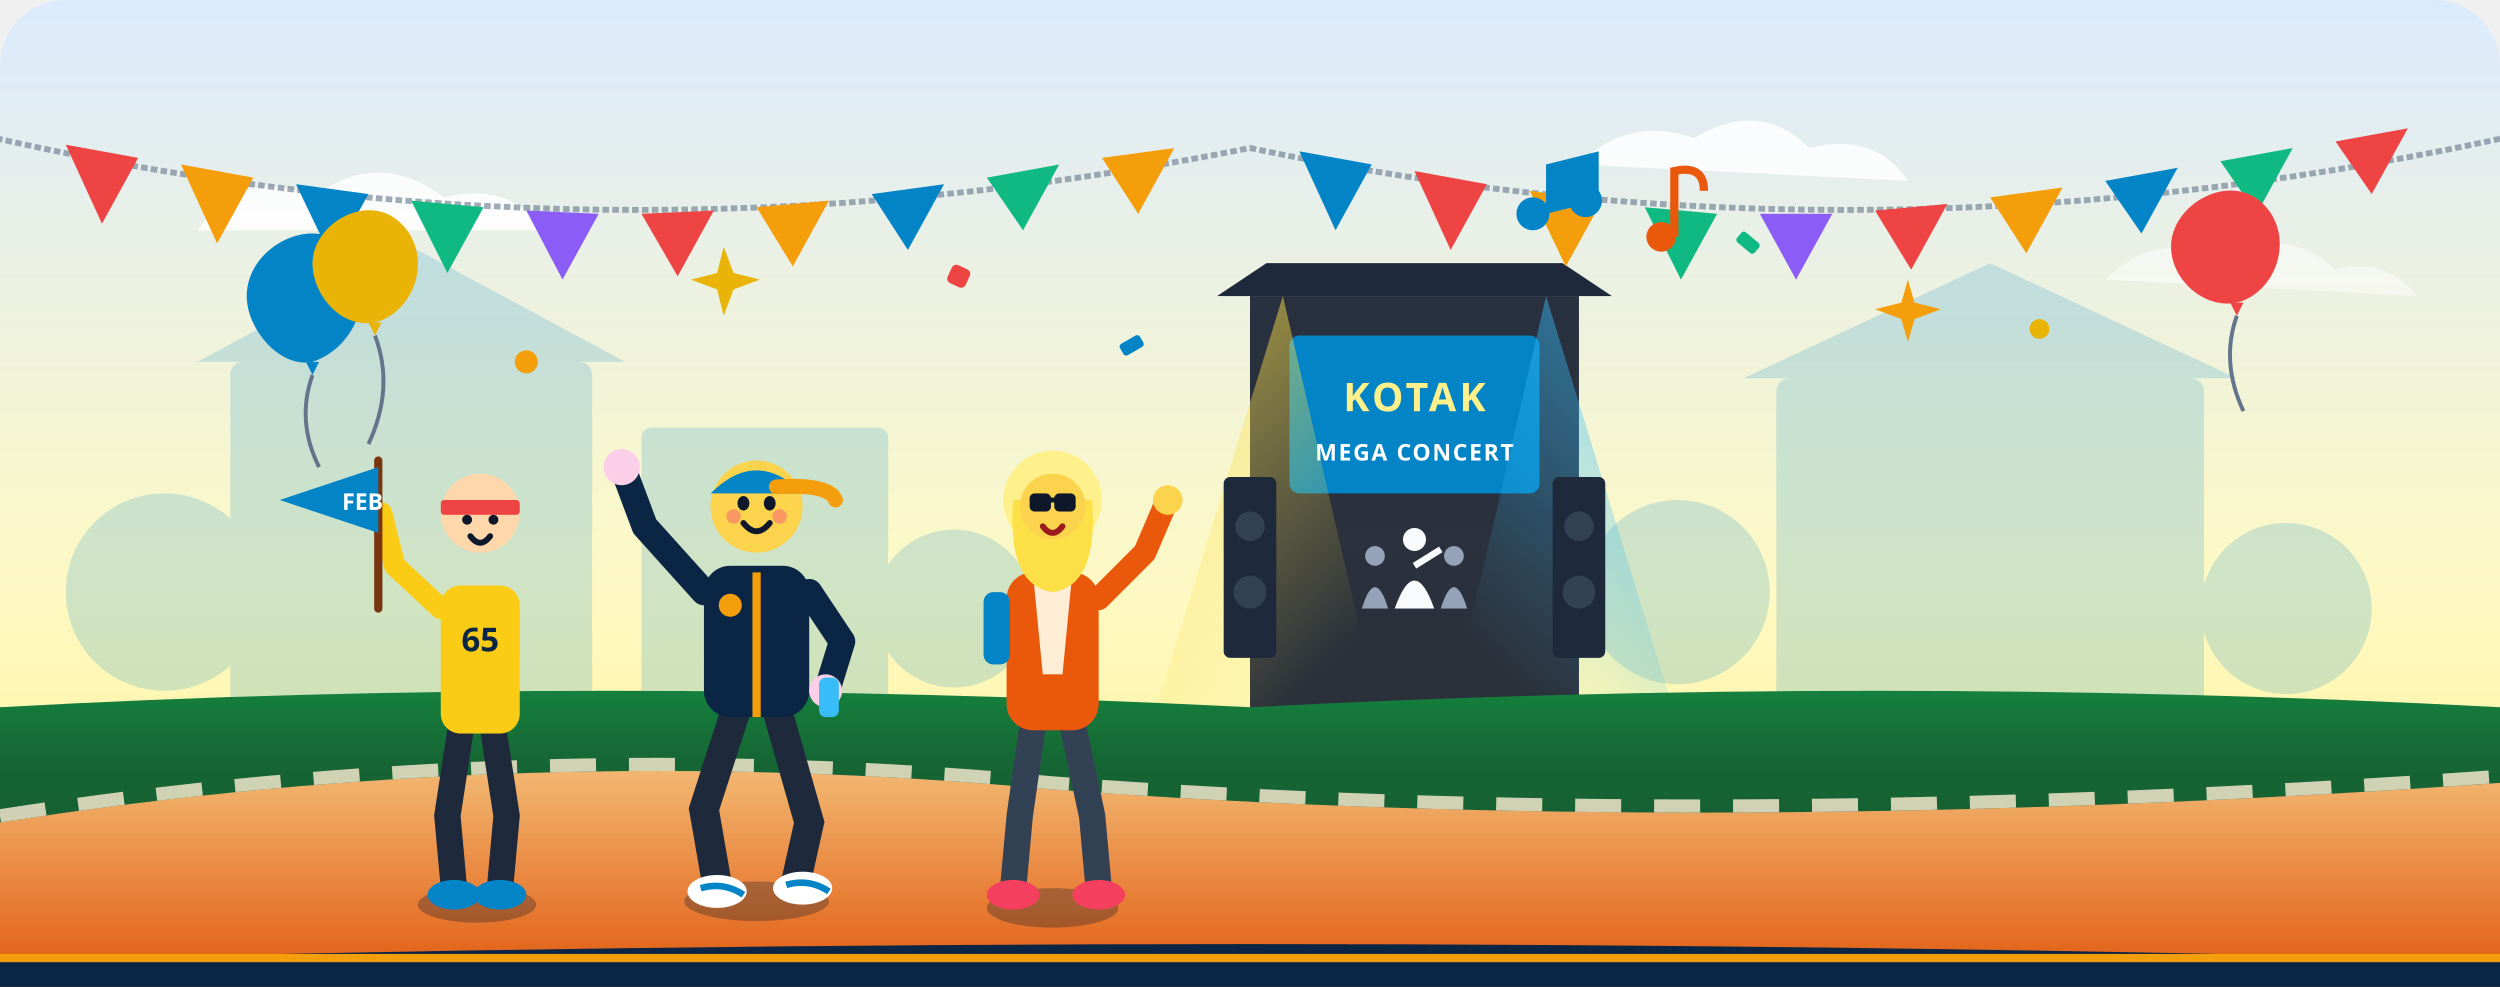
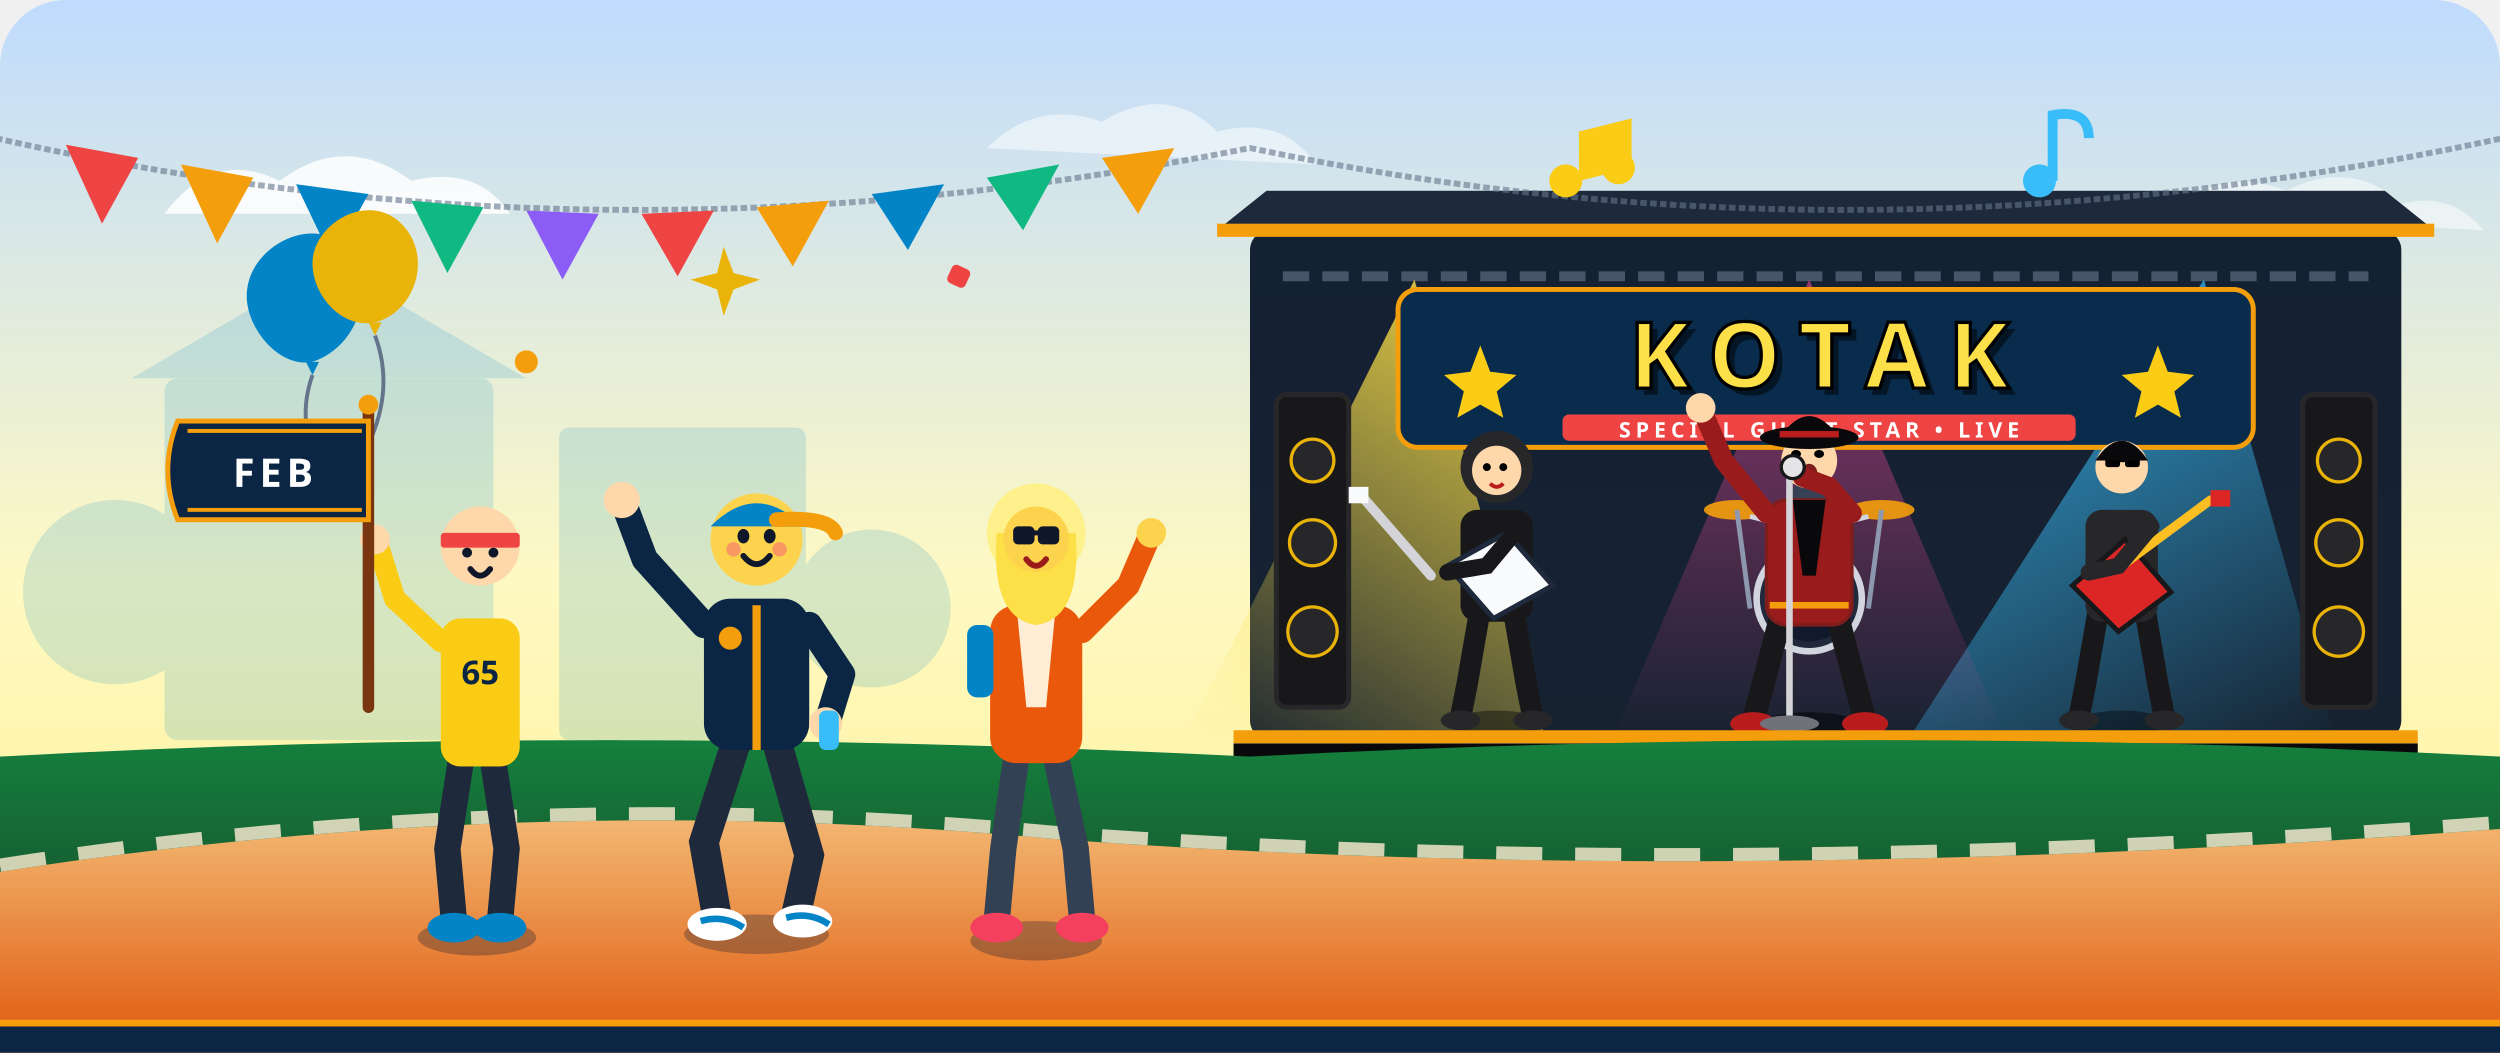
- <svg xmlns="http://www.w3.org/2000/svg" viewBox="0 0 760 300" width="100%" height="auto" role="img" aria-label="Ilustrasi festival kartun FEB UB Grand Fiesta Fun Walk dan Konser Musik">
+ <svg xmlns="http://www.w3.org/2000/svg" viewBox="0 0 760 320" width="100%" height="auto" role="img" aria-label="Ilustrasi festival kartun FEB UB Grand Fiesta dengan Band Kotak dan Fun Walk">
  <defs>
    <linearGradient id="skyGrad" x1="0%" y1="0%" x2="0%" y2="100%">
-       <stop offset="0%" stop-color="#dbeafe" />
-       <stop offset="60%" stop-color="#fef9c3" />
+       <stop offset="0%" stop-color="#bfdbfe" />
+       <stop offset="55%" stop-color="#fef9c3" />
      <stop offset="100%" stop-color="#fef08a" />
    </linearGradient>
-     <linearGradient id="spotLight1" x1="0%" y1="0%" x2="50%" y2="100%">
-       <stop offset="0%" stop-color="#fde047" stop-opacity="0.65" />
+     <linearGradient id="spotLightYellow" x1="50%" y1="0%" x2="0%" y2="100%">
+       <stop offset="0%" stop-color="#fde047" stop-opacity="0.8" />
      <stop offset="100%" stop-color="#fde047" stop-opacity="0" />
    </linearGradient>
-     <linearGradient id="spotLight2" x1="100%" y1="0%" x2="50%" y2="100%">
-       <stop offset="0%" stop-color="#38bdf8" stop-opacity="0.6" />
+     <linearGradient id="spotLightCyan" x1="50%" y1="0%" x2="100%" y2="100%">
+       <stop offset="0%" stop-color="#38bdf8" stop-opacity="0.75" />
      <stop offset="100%" stop-color="#38bdf8" stop-opacity="0" />
+     </linearGradient>
+     <linearGradient id="spotLightMagenta" x1="50%" y1="0%" x2="50%" y2="100%">
+       <stop offset="0%" stop-color="#ec4899" stop-opacity="0.6" />
+       <stop offset="100%" stop-color="#ec4899" stop-opacity="0" />
    </linearGradient>
    <linearGradient id="groundGrad" x1="0%" y1="0%" x2="0%" y2="100%">
      <stop offset="0%" stop-color="#15803d" />
-       <stop offset="25%" stop-color="#166534" />
+       <stop offset="35%" stop-color="#166534" />
      <stop offset="100%" stop-color="#14532d" />
    </linearGradient>
    <linearGradient id="pathGrad" x1="0%" y1="0%" x2="0%" y2="100%">
      <stop offset="0%" stop-color="#fdba74" />
      <stop offset="100%" stop-color="#ea580c" />
    </linearGradient>
    <style>
      .anim-float { animation: floatSlow 3.5s ease-in-out infinite; }
      .anim-float-lag { animation: floatSlow 4s ease-in-out infinite 0.8s; }
      .anim-sway { animation: sway 3s ease-in-out infinite alternate; transform-origin: center bottom; }
      .anim-sparkle { animation: sparkle 2.2s ease-in-out infinite; }
      .anim-sparkle-lag { animation: sparkle 2.6s ease-in-out infinite 1.1s; }
      .anim-note { animation: floatNote 3s ease-in-out infinite; }
      .anim-note-lag { animation: floatNote 3.4s ease-in-out infinite 1.2s; }
+       .anim-beam-1 { animation: swingBeam1 4s ease-in-out infinite alternate; transform-origin: 430px 85px; }
+       .anim-beam-2 { animation: swingBeam2 4.5s ease-in-out infinite alternate; transform-origin: 550px 85px; }
+       .anim-tantri { animation: rockVocal 1.8s ease-in-out infinite alternate; transform-origin: 490px 220px; }

      @keyframes floatSlow {
        0%, 100% { transform: translateY(0px); }
        50% { transform: translateY(-7px); }
      }
      @keyframes sway {
        0% { transform: rotate(-3deg); }
        100% { transform: rotate(3deg); }
      }
      @keyframes sparkle {
        0%, 100% { transform: scale(0.9); opacity: 0.75; }
        50% { transform: scale(1.25); opacity: 1; }
      }
      @keyframes floatNote {
        0% { transform: translateY(0px) rotate(0deg); opacity: 0.8; }
        50% { transform: translateY(-9px) rotate(8deg); opacity: 1; }
        100% { transform: translateY(0px) rotate(0deg); opacity: 0.8; }
      }
+       @keyframes swingBeam1 {
+         0% { transform: rotate(-10deg); }
+         100% { transform: rotate(15deg); }
+       }
+       @keyframes swingBeam2 {
+         0% { transform: rotate(12deg); }
+         100% { transform: rotate(-12deg); }
+       }
+       @keyframes rockVocal {
+         0% { transform: translateY(0px) rotate(-1deg); }
+         100% { transform: translateY(-3px) rotate(2deg); }
+       }
      @media (prefers-reduced-motion: reduce) {
-         .anim-float, .anim-float-lag, .anim-sway, .anim-sparkle, .anim-sparkle-lag, .anim-note, .anim-note-lag {
+         .anim-float, .anim-float-lag, .anim-sway, .anim-sparkle, .anim-sparkle-lag, .anim-note, .anim-note-lag, .anim-beam-1, .anim-beam-2, .anim-tantri {
          animation: none !important;
        }
      }
    </style>
  </defs>
-   <rect width="760" height="300" rx="20" fill="url(#skyGrad)" />
+   <rect width="760" height="320" rx="20" fill="url(#skyGrad)" />
  <g fill="#ffffff" opacity="0.85">
-     <path d="M60 70 Q75 50 95 60 Q115 45 135 60 Q155 55 165 70 Z" />
-     <path d="M480 50 Q495 35 515 42 Q535 30 550 45 Q570 40 580 55 Z" />
-     <path d="M640 85 Q655 70 675 78 Q695 68 710 82 Q725 78 735 90 Z" opacity="0.6" />
-   </g>
-   <g fill="#0284c7" opacity="0.18">
-     <rect x="70" y="110" width="110" height="110" rx="4" />
-     <polygon points="125,75 60,110 190,110" />
-     <rect x="195" y="130" width="75" height="90" rx="3" />
-     <rect x="540" y="115" width="130" height="105" rx="4" />
-     <polygon points="605,80 530,115 680,115" />
-     <circle cx="50" cy="180" r="30" />
-     <circle cx="290" cy="185" r="24" />
-     <circle cx="510" cy="180" r="28" />
-     <circle cx="695" cy="185" r="26" />
-   </g>
-   <g id="concert-stage">
-     <path d="M380 90 L480 90 L480 220 L380 220 Z" fill="#0f172a" opacity="0.88" />
-     <polygon points="370,90 490,90 475,80 385,80" fill="#1e293b" />
-     <rect x="392" y="102" width="76" height="48" rx="3" fill="#0284c7" />
-     <text x="430" y="125" fill="#fef08a" font-family="'Impact', 'Arial Black', sans-serif" font-size="12" font-weight="bold" text-anchor="middle" letter-spacing="1">KOTAK</text>
-     <text x="430" y="140" fill="#ffffff" font-family="sans-serif" font-size="7" font-weight="bold" text-anchor="middle" letter-spacing="0.5">MEGA CONCERT</text>
-     <polygon points="390,90 350,220 420,220" fill="url(#spotLight1)" />
-     <polygon points="470,90 440,220 510,220" fill="url(#spotLight2)" />
-     <rect x="372" y="145" width="16" height="55" rx="2" fill="#1e293b" />
-     <circle cx="380" cy="160" r="4.5" fill="#334155" />
-     <circle cx="380" cy="180" r="5" fill="#334155" />
-     <rect x="472" y="145" width="16" height="55" rx="2" fill="#1e293b" />
-     <circle cx="480" cy="160" r="4.5" fill="#334155" />
-     <circle cx="480" cy="180" r="5" fill="#334155" />
-     <path d="M424 185 Q430 168 436 185 Z" fill="#f8fafc" />
-     <circle cx="430" cy="164" r="3.5" fill="#f8fafc" />
-     <line x1="430" y1="172" x2="438" y2="167" stroke="#f8fafc" stroke-width="2" />
-     <path d="M414 185 Q418 172 422 185 Z" fill="#94a3b8" />
-     <circle cx="418" cy="169" r="3" fill="#94a3b8" />
-     <path d="M438 185 Q442 172 446 185 Z" fill="#94a3b8" />
-     <circle cx="442" cy="169" r="3" fill="#94a3b8" />
+     <path d="M50 65 Q65 45 85 55 Q105 40 125 55 Q145 50 155 65 Z" />
+     <path d="M300 45 Q315 30 335 37 Q355 25 370 40 Q390 35 400 50 Z" opacity="0.6" />
+     <path d="M660 65 Q675 50 695 58 Q715 48 730 62 Q745 58 755 70 Z" opacity="0.6" />
+   </g>
+   <g fill="#0284c7" opacity="0.16">
+     <rect x="50" y="115" width="100" height="110" rx="4" />
+     <polygon points="100,80 40,115 160,115" />
+     <rect x="170" y="130" width="75" height="95" rx="3" />
+     <circle cx="35" cy="180" r="28" />
+     <circle cx="265" cy="185" r="24" />
+   </g>
+   <g id="mega-concert-stage">
+     <rect x="380" y="70" width="350" height="155" rx="6" fill="#0b172a" opacity="0.95" />
+     <polygon points="370,70 740,70 725,58 385,58" fill="#1e293b" />
+     <rect x="370" y="68" width="370" height="4" fill="#f59e0b" />
+     <line x1="390" y1="84" x2="720" y2="84" stroke="#475569" stroke-width="3" stroke-dasharray="8 4" />
+     <g class="anim-beam-1">
+       <polygon points="430,85 360,225 470,225" fill="url(#spotLightYellow)" />
+     </g>
+     <g class="anim-beam-2">
+       <polygon points="670,85 580,225 710,225" fill="url(#spotLightCyan)" />
+     </g>
+     <polygon points="550,85 490,225 610,225" fill="url(#spotLightMagenta)" />
+     <rect x="388" y="120" width="22" height="95" rx="3" fill="#18181b" stroke="#27272a" stroke-width="1.5" />
+     <circle cx="399" cy="140" r="6.5" fill="#27272a" stroke="#eab308" stroke-width="1" />
+     <circle cx="399" cy="165" r="7" fill="#27272a" stroke="#eab308" stroke-width="1" />
+     <circle cx="399" cy="192" r="7.5" fill="#27272a" stroke="#eab308" stroke-width="1" />
+     <rect x="700" y="120" width="22" height="95" rx="3" fill="#18181b" stroke="#27272a" stroke-width="1.5" />
+     <circle cx="711" cy="140" r="6.5" fill="#27272a" stroke="#eab308" stroke-width="1" />
+     <circle cx="711" cy="165" r="7" fill="#27272a" stroke="#eab308" stroke-width="1" />
+     <circle cx="711" cy="192" r="7.5" fill="#27272a" stroke="#eab308" stroke-width="1" />
+     <g id="kotak-backdrop-banner">
+       <rect x="425" y="88" width="260" height="48" rx="6" fill="#092b4c" stroke="#f59e0b" stroke-width="1.5" />
+       <polygon points="450,105 453,113 461,114 455,119 457,127 450,123 443,127 445,119 439,114 447,113" fill="#facc15" />
+       <text x="555" y="120" fill="#000000" font-family="'Impact', 'Arial Black', sans-serif" font-size="28" font-weight="900" text-anchor="middle" letter-spacing="6" opacity="0.5">KOTAK</text>
+       <text x="553" y="118" fill="#fde047" font-family="'Impact', 'Arial Black', sans-serif" font-size="28" font-weight="900" text-anchor="middle" letter-spacing="6" stroke="#000000" stroke-width="1">KOTAK</text>
+       <polygon points="656,105 659,113 667,114 661,119 663,127 656,123 649,127 651,119 645,114 653,113" fill="#facc15" />
+       <rect x="475" y="126" width="156" height="8" rx="2" fill="#ef4444" />
+       <text x="553" y="133" fill="#ffffff" font-family="sans-serif" font-size="6.5" font-weight="900" text-anchor="middle" letter-spacing="1.5">SPECIAL GUEST STAR • LIVE</text>
+     </g>
+     <g id="drum-kit" opacity="0.9">
+       <circle cx="550" cy="182" r="16" fill="#1e293b" stroke="#e2e8f0" stroke-width="2" />
+       <circle cx="550" cy="182" r="13" fill="#0f172a" />
+       <text x="550" y="185" fill="#facc15" font-family="sans-serif" font-size="7" font-weight="bold" text-anchor="middle">K</text>
+       <ellipse cx="528" cy="155" rx="10" ry="3" fill="#f59e0b" />
+       <line x1="528" y1="155" x2="532" y2="185" stroke="#94a3b8" stroke-width="1.5" />
+       <ellipse cx="572" cy="155" rx="10" ry="3" fill="#f59e0b" />
+       <line x1="572" y1="155" x2="568" y2="185" stroke="#94a3b8" stroke-width="1.5" />
+       <circle cx="550" cy="152" r="6" fill="#334155" />
+       <path d="M542 165 L558 165 L554 175 L546 175 Z" fill="#334155" />
+       <line x1="544" y1="160" x2="532" y2="157" stroke="#e2e8f0" stroke-width="1.5" />
+       <line x1="556" y1="160" x2="568" y2="157" stroke="#e2e8f0" stroke-width="1.5" />
+     </g>
+     <g id="member-chua" class="anim-sway">
+       <ellipse cx="455" cy="220" rx="14" ry="4" fill="#000000" opacity="0.4" />
+       <path d="M450 185 L446 208 L444 218" stroke="#18181b" stroke-width="6.5" stroke-linecap="round" fill="none" />
+       <ellipse cx="444" cy="219" rx="6" ry="3" fill="#27272a" />
+       <path d="M460 185 L464 208 L466 218" stroke="#18181b" stroke-width="6.5" stroke-linecap="round" fill="none" />
+       <ellipse cx="466" cy="219" rx="6" ry="3" fill="#27272a" />
+       <rect x="444" y="155" width="22" height="34" rx="5" fill="#18181b" />
+       <circle cx="455" cy="142" r="11" fill="#27272a" />
+       <circle cx="455" cy="143" r="7.5" fill="#fed7aa" />
+       <circle cx="452" cy="142" r="1.2" fill="#000" />
+       <circle cx="457" cy="142" r="1.2" fill="#000" />
+       <path d="M453 147 Q455 149 457 147" stroke="#b91c1c" stroke-width="1.2" fill="none" />
+       <polygon points="440,172 458,162 472,178 454,188" fill="#f8fafc" stroke="#1e293b" stroke-width="1.5" />
+       <line x1="435" y1="175" x2="415" y2="152" stroke="#d4d4d8" stroke-width="3" stroke-linecap="round" />
+       <rect x="410" y="148" width="6" height="5" fill="#f8fafc" />
+       <path d="M462 160 L452 172 L440 174" stroke="#18181b" stroke-width="5" stroke-linecap="round" fill="none" />
+       <text x="455" y="228" fill="#e2e8f0" font-family="sans-serif" font-size="6.5" font-weight="bold" text-anchor="middle">CHUA</text>
+     </g>
+     <g id="member-tantri" class="anim-tantri">
+       <ellipse cx="550" cy="221" rx="16" ry="4.5" fill="#000000" opacity="0.5" />
+       <path d="M542 185 L536 208 L533 219" stroke="#18181b" stroke-width="7" stroke-linecap="round" fill="none" />
+       <ellipse cx="533" cy="220" rx="7" ry="3.5" fill="#b91c1c" />
+       <path d="M558 185 L564 208 L567 219" stroke="#18181b" stroke-width="7" stroke-linecap="round" fill="none" />
+       <ellipse cx="567" cy="220" rx="7" ry="3.5" fill="#b91c1c" />
+       <rect x="537" y="152" width="26" height="38" rx="6" fill="#991b1b" stroke="#7f1d1d" stroke-width="1" />
+       <polygon points="545,152 555,152 552,175 548,175" fill="#09090b" />
+       <line x1="538" y1="184" x2="562" y2="184" stroke="#f59e0b" stroke-width="2" />
+       <circle cx="550" cy="140" r="8.5" fill="#fed7aa" />
+       <ellipse cx="546" cy="138" rx="1.5" ry="1.2" fill="#000" />
+       <ellipse cx="553" cy="138" rx="1.5" ry="1.2" fill="#000" />
+       <ellipse cx="550" cy="144" rx="2.5" ry="3" fill="#7f1d1d" />
+       <ellipse cx="550" cy="133" rx="15" ry="3.5" fill="#09090b" />
+       <path d="M541 133 Q550 120 559 133 Z" fill="#09090b" />
+       <rect x="541" y="131" width="18" height="2" fill="#b91c1c" />
+       <path d="M537 156 L524 140 L518 126" stroke="#991b1b" stroke-width="6" stroke-linecap="round" stroke-linejoin="round" fill="none" />
+       <circle cx="517" cy="124" r="4.5" fill="#fed7aa" />
+       <path d="M563 156 L556 148 L548 145" stroke="#991b1b" stroke-width="6" stroke-linecap="round" fill="none" />
+       <line x1="544" y1="140" x2="544" y2="220" stroke="#d4d4d8" stroke-width="2" />
+       <ellipse cx="544" cy="220" rx="9" ry="2.5" fill="#71717a" />
+       <circle cx="545" cy="142" r="3.5" fill="#e4e4e7" stroke="#18181b" stroke-width="1" />
+       <text x="550" y="229" fill="#fde047" font-family="'Arial Black', sans-serif" font-size="7.5" font-weight="900" text-anchor="middle">TANTRI</text>
+     </g>
+     <g id="member-cella" class="anim-sway" style="animation-delay: 0.7s;">
+       <ellipse cx="645" cy="220" rx="14" ry="4" fill="#000000" opacity="0.4" />
+       <path d="M638 185 L634 208 L632 218" stroke="#18181b" stroke-width="6.5" stroke-linecap="round" fill="none" />
+       <ellipse cx="632" cy="219" rx="6" ry="3" fill="#27272a" />
+       <path d="M652 185 L656 208 L658 218" stroke="#18181b" stroke-width="6.5" stroke-linecap="round" fill="none" />
+       <ellipse cx="658" cy="219" rx="6" ry="3" fill="#27272a" />
+       <rect x="634" y="155" width="22" height="34" rx="5" fill="#27272a" />
+       <circle cx="645" cy="142" r="8" fill="#fed7aa" />
+       <rect x="640" y="139" width="4.5" height="3" rx="0.8" fill="#000" />
+       <rect x="646" y="139" width="4.5" height="3" rx="0.8" fill="#000" />
+       <line x1="644" y1="140" x2="646" y2="140" stroke="#000" stroke-width="1" />
+       <path d="M637 140 Q645 128 653 140 Z" fill="#09090b" />
+       <polygon points="630,178 646,164 660,180 644,192" fill="#dc2626" stroke="#18181b" stroke-width="1.5" />
+       <line x1="645" y1="172" x2="672" y2="152" stroke="#fbbf24" stroke-width="2.8" stroke-linecap="round" />
+       <rect x="672" y="149" width="6" height="5" fill="#dc2626" />
+       <path d="M654 160 L644 172 L635 174" stroke="#27272a" stroke-width="5" stroke-linecap="round" fill="none" />
+       <text x="645" y="228" fill="#e2e8f0" font-family="sans-serif" font-size="6.5" font-weight="bold" text-anchor="middle">CELLA</text>
+     </g>
+     <rect x="375" y="222" width="360" height="4" fill="#f59e0b" />
+     <rect x="375" y="226" width="360" height="8" fill="#09090b" />
  </g>
  <g id="bunting-flags">
    <path d="M-10 40 Q180 85 380 45 Q570 85 770 40" fill="none" stroke="#64748b" stroke-width="1.8" stroke-dasharray="2 1" opacity="0.6" />
    <polygon points="20,44 42,48 31,68" fill="#ef4444" />
    <polygon points="55,50 77,54 66,74" fill="#f59e0b" />
    <polygon points="90,56 112,59 101,79" fill="#0284c7" />
    <polygon points="125,61 147,63 136,83" fill="#10b981" />
    <polygon points="160,64 182,65 171,85" fill="#8b5cf6" />
    <polygon points="195,65 217,64 206,84" fill="#ef4444" />
    <polygon points="230,63 252,61 241,81" fill="#f59e0b" />
    <polygon points="265,59 287,56 276,76" fill="#0284c7" />
    <polygon points="300,54 322,50 311,70" fill="#10b981" />
    <polygon points="335,48 357,45 346,65" fill="#f59e0b" />
-     <polygon points="395,46 417,50 406,70" fill="#0284c7" />
-     <polygon points="430,52 452,56 441,76" fill="#ef4444" />
-     <polygon points="465,58 487,61 476,81" fill="#f59e0b" />
-     <polygon points="500,63 522,65 511,85" fill="#10b981" />
-     <polygon points="535,65 557,65 546,85" fill="#8b5cf6" />
-     <polygon points="570,64 592,62 581,82" fill="#ef4444" />
-     <polygon points="605,60 627,57 616,77" fill="#f59e0b" />
-     <polygon points="640,55 662,51 651,71" fill="#0284c7" />
-     <polygon points="675,49 697,45 686,65" fill="#10b981" />
-     <polygon points="710,43 732,39 721,59" fill="#ef4444" />
-   </g>
-   <path d="M0 215 Q180 205 380 215 Q570 205 760 215 L760 300 L0 300 Z" fill="url(#groundGrad)" />
-   <path d="M0 250 Q160 225 320 240 Q520 255 760 238 L760 300 L0 300 Z" fill="url(#pathGrad)" opacity="0.95" />
-   <path d="M0 248 Q160 223 320 238 Q520 253 760 236" fill="none" stroke="#ffedd5" stroke-width="4" stroke-dasharray="14 10" opacity="0.8" />
+   </g>
+   <path d="M0 230 Q180 220 380 230 Q570 220 760 230 L760 320 L0 320 Z" fill="url(#groundGrad)" />
+   <path d="M0 265 Q160 240 320 255 Q520 270 760 252 L760 320 L0 320 Z" fill="url(#pathGrad)" opacity="0.95" />
+   <path d="M0 263 Q160 238 320 253 Q520 268 760 250" fill="none" stroke="#ffedd5" stroke-width="4" stroke-dasharray="14 10" opacity="0.8" />
  <g class="anim-float">
    <path d="M75 90 C75 75 95 65 105 75 C115 85 110 105 95 110 C85 112 75 100 75 90 Z" fill="#0284c7" />
    <polygon points="93,110 97,110 95,114" fill="#0284c7" />
    <path d="M95 114 Q90 128 97 142" fill="none" stroke="#64748b" stroke-width="1.2" />
    <path d="M95 80 C95 68 112 58 122 68 C132 78 126 95 114 98 C104 100 95 90 95 80 Z" fill="#eab308" />
    <polygon points="112,98 116,98 114,102" fill="#eab308" />
    <path d="M114 102 Q120 118 112 135" fill="none" stroke="#64748b" stroke-width="1.2" />
  </g>
-   <g class="anim-float-lag">
-     <path d="M660 75 C660 62 678 52 688 62 C698 72 692 89 680 92 C670 94 660 85 660 75 Z" fill="#ef4444" />
-     <polygon points="678,92 682,92 680,96" fill="#ef4444" />
-     <path d="M680 96 Q675 110 682 125" fill="none" stroke="#64748b" stroke-width="1.2" />
-   </g>
-   <g class="anim-note" fill="#0284c7">
-     <path d="M470 65 L470 50 L486 46 L486 61 Z" />
-     <circle cx="466" cy="65" r="5" />
-     <circle cx="482" cy="61" r="5" />
-   </g>
-   <g class="anim-note-lag" fill="#ea580c">
-     <circle cx="505" cy="72" r="4.5" />
-     <path d="M509 72 L509 52 Q518 50 518 58" fill="none" stroke="#ea580c" stroke-width="2.5" />
+   <g class="anim-note" fill="#facc15">
+     <path d="M480 55 L480 40 L496 36 L496 51 Z" />
+     <circle cx="476" cy="55" r="5" />
+     <circle cx="492" cy="51" r="5" />
+   </g>
+   <g class="anim-note-lag" fill="#38bdf8">
+     <circle cx="620" cy="55" r="5" />
+     <path d="M624 55 L624 35 Q635 33 635 42" fill="none" stroke="#38bdf8" stroke-width="3" />
  </g>
  <g class="anim-sparkle" fill="#eab308">
    <path d="M220 75 L223 83 L231 85 L223 88 L220 96 L218 88 L210 85 L218 83 Z" />
    <circle cx="160" cy="110" r="3.5" fill="#f59e0b" />
    <rect x="290" y="80" width="6" height="6" rx="1.5" transform="rotate(25 290 80)" fill="#ef4444" />
-     <rect x="340" y="105" width="7" height="4" rx="1" transform="rotate(-30 340 105)" fill="#0284c7" />
-   </g>
-   <g class="anim-sparkle-lag" fill="#f59e0b">
-     <path d="M580 85 L582 92 L590 94 L582 97 L580 104 L578 97 L570 94 L578 92 Z" />
-     <circle cx="620" cy="100" r="3" fill="#eab308" />
-     <rect x="530" y="70" width="7" height="4" rx="1" transform="rotate(40 530 70)" fill="#10b981" />
  </g>
  <g id="char-boy-cheering" class="anim-sway">
-     <ellipse cx="230" cy="274" rx="22" ry="6" fill="#0f172a" opacity="0.3" />
-     <path d="M236 215 L246 250 L242 268" stroke="#1e293b" stroke-width="9" stroke-linecap="round" fill="none" />
-     <ellipse cx="244" cy="270" rx="9" ry="5" fill="#ffffff" />
-     <path d="M239 269 Q246 267 252 271" stroke="#0284c7" stroke-width="2" fill="none" />
-     <path d="M224 215 L214 246 L218 269" stroke="#1e293b" stroke-width="9" stroke-linecap="round" fill="none" />
-     <ellipse cx="218" cy="271" rx="9" ry="5" fill="#ffffff" />
-     <path d="M213 270 Q220 268 226 272" stroke="#0284c7" stroke-width="2" fill="none" />
-     <rect x="214" y="172" width="32" height="46" rx="8" fill="#0b2545" />
-     <line x1="230" y1="174" x2="230" y2="218" stroke="#f59e0b" stroke-width="2.5" />
-     <circle cx="222" cy="184" r="3.5" fill="#f59e0b" />
-     <path d="M214 180 L196 160 L190 144" stroke="#0b2545" stroke-width="8" stroke-linecap="round" stroke-linejoin="round" fill="none" />
-     <circle cx="189" cy="142" r="5.5" fill="#fbcfe8" />
-     <path d="M246 180 L256 195 L252 208" stroke="#0b2545" stroke-width="8" stroke-linecap="round" stroke-linejoin="round" fill="none" />
-     <circle cx="251" cy="210" r="5" fill="#fbcfe8" />
-     <rect x="249" y="206" width="6" height="12" rx="2" fill="#38bdf8" />
-     <circle cx="230" cy="154" r="14" fill="#fcd34d" />
-     <ellipse cx="226" cy="153" rx="1.8" ry="2.2" fill="#0f172a" />
-     <ellipse cx="234" cy="153" rx="1.8" ry="2.2" fill="#0f172a" />
-     <path d="M226 159 Q230 164 234 159" fill="none" stroke="#0f172a" stroke-width="1.8" stroke-linecap="round" />
-     <circle cx="223" cy="157" r="2.2" fill="#f87171" opacity="0.6" />
-     <circle cx="237" cy="157" r="2.2" fill="#f87171" opacity="0.6" />
-     <path d="M216 150 Q230 136 244 150 Z" fill="#0284c7" />
-     <path d="M236 148 Q252 147 254 152" fill="none" stroke="#f59e0b" stroke-width="4.5" stroke-linecap="round" />
+     <ellipse cx="230" cy="284" rx="22" ry="6" fill="#0f172a" opacity="0.3" />
+     <path d="M236 225 L246 260 L242 278" stroke="#1e293b" stroke-width="9" stroke-linecap="round" fill="none" />
+     <ellipse cx="244" cy="280" rx="9" ry="5" fill="#ffffff" />
+     <path d="M239 279 Q246 277 252 281" stroke="#0284c7" stroke-width="2" fill="none" />
+     <path d="M224 225 L214 256 L218 279" stroke="#1e293b" stroke-width="9" stroke-linecap="round" fill="none" />
+     <ellipse cx="218" cy="281" rx="9" ry="5" fill="#ffffff" />
+     <path d="M213 280 Q220 278 226 282" stroke="#0284c7" stroke-width="2" fill="none" />
+     <rect x="214" y="182" width="32" height="46" rx="8" fill="#0b2545" />
+     <line x1="230" y1="184" x2="230" y2="228" stroke="#f59e0b" stroke-width="2.5" />
+     <circle cx="222" cy="194" r="3.5" fill="#f59e0b" />
+     <path d="M214 190 L196 170 L190 154" stroke="#0b2545" stroke-width="8" stroke-linecap="round" stroke-linejoin="round" fill="none" />
+     <circle cx="189" cy="152" r="5.5" fill="#fed7aa" />
+     <path d="M246 190 L256 205 L252 218" stroke="#0b2545" stroke-width="8" stroke-linecap="round" stroke-linejoin="round" fill="none" />
+     <circle cx="251" cy="220" r="5" fill="#fed7aa" />
+     <rect x="249" y="216" width="6" height="12" rx="2" fill="#38bdf8" />
+     <circle cx="230" cy="164" r="14" fill="#fcd34d" />
+     <ellipse cx="226" cy="163" rx="1.8" ry="2.2" fill="#0f172a" />
+     <ellipse cx="234" cy="163" rx="1.8" ry="2.2" fill="#0f172a" />
+     <path d="M226 169 Q230 174 234 169" fill="none" stroke="#0f172a" stroke-width="1.8" stroke-linecap="round" />
+     <circle cx="223" cy="167" r="2.2" fill="#f87171" opacity="0.6" />
+     <circle cx="237" cy="167" r="2.2" fill="#f87171" opacity="0.6" />
+     <path d="M216 160 Q230 146 244 160 Z" fill="#0284c7" />
+     <path d="M236 158 Q252 157 254 162" fill="none" stroke="#f59e0b" stroke-width="4.5" stroke-linecap="round" />
  </g>
  <g id="char-girl-hijab" class="anim-sway" style="animation-delay: 0.5s;">
-     <ellipse cx="320" cy="276" rx="20" ry="6" fill="#0f172a" opacity="0.3" />
-     <path d="M314 220 L310 248 L308 270" stroke="#334155" stroke-width="8" stroke-linecap="round" fill="none" />
-     <ellipse cx="308" cy="272" rx="8" ry="4.5" fill="#f43f5e" />
-     <path d="M326 220 L332 248 L334 270" stroke="#334155" stroke-width="8" stroke-linecap="round" fill="none" />
-     <ellipse cx="334" cy="272" rx="8" ry="4.5" fill="#f43f5e" />
-     <rect x="306" y="174" width="28" height="48" rx="8" fill="#ea580c" />
-     <polygon points="314,174 326,174 323,205 317,205" fill="#ffedd5" />
-     <circle cx="320" cy="152" r="15" fill="#fef08a" />
-     <path d="M308 152 Q306 178 320 180 Q334 178 332 152 Z" fill="#fde047" />
-     <circle cx="320" cy="154" r="10" fill="#fcd34d" />
-     <rect x="313" y="150" width="6.5" height="5.5" rx="1.5" fill="#0f172a" />
-     <rect x="320.5" y="150" width="6.5" height="5.5" rx="1.5" fill="#0f172a" />
-     <line x1="318" y1="152" x2="322" y2="152" stroke="#0f172a" stroke-width="1.5" />
-     <path d="M317 160 Q320 164 323 160" fill="none" stroke="#991b1b" stroke-width="1.8" stroke-linecap="round" />
-     <path d="M334 182 L348 168 L354 154" stroke="#ea580c" stroke-width="7" stroke-linecap="round" stroke-linejoin="round" fill="none" />
-     <circle cx="355" cy="152" r="4.5" fill="#fcd34d" />
-     <rect x="299" y="180" width="8" height="22" rx="3" fill="#0284c7" />
+     <ellipse cx="315" cy="286" rx="20" ry="6" fill="#0f172a" opacity="0.3" />
+     <path d="M309 230 L305 258 L303 280" stroke="#334155" stroke-width="8" stroke-linecap="round" fill="none" />
+     <ellipse cx="303" cy="282" rx="8" ry="4.5" fill="#f43f5e" />
+     <path d="M321 230 L327 258 L329 280" stroke="#334155" stroke-width="8" stroke-linecap="round" fill="none" />
+     <ellipse cx="329" cy="282" rx="8" ry="4.5" fill="#f43f5e" />
+     <rect x="301" y="184" width="28" height="48" rx="8" fill="#ea580c" />
+     <polygon points="309,184 321,184 318,215 312,215" fill="#ffedd5" />
+     <circle cx="315" cy="162" r="15" fill="#fef08a" />
+     <path d="M303 162 Q301 188 315 190 Q329 188 327 162 Z" fill="#fde047" />
+     <circle cx="315" cy="164" r="10" fill="#fcd34d" />
+     <rect x="308" y="160" width="6.5" height="5.5" rx="1.5" fill="#0f172a" />
+     <rect x="315.5" y="160" width="6.5" height="5.5" rx="1.5" fill="#0f172a" />
+     <line x1="313" y1="162" x2="317" y2="162" stroke="#0f172a" stroke-width="1.5" />
+     <path d="M312 170 Q315 174 318 170" fill="none" stroke="#991b1b" stroke-width="1.8" stroke-linecap="round" />
+     <path d="M329 192 L343 178 L349 164" stroke="#ea580c" stroke-width="7" stroke-linecap="round" stroke-linejoin="round" fill="none" />
+     <circle cx="350" cy="162" r="4.5" fill="#fcd34d" />
+     <rect x="294" y="190" width="8" height="22" rx="3" fill="#0284c7" />
  </g>
  <g id="char-walker-banner" class="anim-sway" style="animation-delay: 1s;">
-     <ellipse cx="145" cy="275" rx="18" ry="5.5" fill="#0f172a" opacity="0.3" />
-     <path d="M140 222 L136 248 L138 270" stroke="#1e293b" stroke-width="8" stroke-linecap="round" fill="none" />
-     <ellipse cx="138" cy="272" rx="8" ry="4.5" fill="#0284c7" />
-     <path d="M150 222 L154 248 L152 270" stroke="#1e293b" stroke-width="8" stroke-linecap="round" fill="none" />
-     <ellipse cx="152" cy="272" rx="8" ry="4.5" fill="#0284c7" />
-     <rect x="134" y="178" width="24" height="45" rx="6" fill="#facc15" />
-     <text x="146" y="198" fill="#0b2545" font-family="'Arial Black', sans-serif" font-size="10" font-weight="900" text-anchor="middle">65</text>
-     <circle cx="146" cy="156" r="12" fill="#fed7aa" />
-     <rect x="134" y="152" width="24" height="4.5" rx="1" fill="#ef4444" />
-     <circle cx="142" cy="158" r="1.5" fill="#0f172a" />
-     <circle cx="150" cy="158" r="1.5" fill="#0f172a" />
-     <path d="M143 163 Q146 167 149 163" fill="none" stroke="#0f172a" stroke-width="1.8" stroke-linecap="round" />
-     <path d="M134 185 L120 172 L116 156" stroke="#facc15" stroke-width="6.5" stroke-linecap="round" stroke-linejoin="round" fill="none" />
-     <line x1="115" y1="140" x2="115" y2="185" stroke="#78350f" stroke-width="2.5" stroke-linecap="round" />
-     <polygon points="115,142 85,152 115,162" fill="#0284c7" />
-     <text x="104" y="155" fill="#ffffff" font-family="sans-serif" font-size="7" font-weight="bold">FEB</text>
-   </g>
-   <g id="bottom-ribbon">
-     <path d="M0 292 Q380 282 760 292 L760 300 L0 300 Z" fill="#0b2545" />
-     <rect x="0" y="290" width="760" height="2.5" fill="#f59e0b" />
-   </g>
+     <ellipse cx="145" cy="285" rx="18" ry="5.5" fill="#0f172a" opacity="0.3" />
+     <path d="M140 232 L136 258 L138 280" stroke="#1e293b" stroke-width="8" stroke-linecap="round" fill="none" />
+     <ellipse cx="138" cy="282" rx="8" ry="4.5" fill="#0284c7" />
+     <path d="M150 232 L154 258 L152 280" stroke="#1e293b" stroke-width="8" stroke-linecap="round" fill="none" />
+     <ellipse cx="152" cy="282" rx="8" ry="4.5" fill="#0284c7" />
+     <rect x="134" y="188" width="24" height="45" rx="6" fill="#facc15" />
+     <text x="146" y="208" fill="#0b2545" font-family="'Arial Black', sans-serif" font-size="10" font-weight="900" text-anchor="middle">65</text>
+     <circle cx="146" cy="166" r="12" fill="#fed7aa" />
+     <rect x="134" y="162" width="24" height="4.5" rx="1" fill="#ef4444" />
+     <circle cx="142" cy="168" r="1.5" fill="#0f172a" />
+     <circle cx="150" cy="168" r="1.5" fill="#0f172a" />
+     <path d="M143 173 Q146 177 149 173" fill="none" stroke="#0f172a" stroke-width="1.8" stroke-linecap="round" />
+     <path d="M134 195 L120 182 L115 166" stroke="#facc15" stroke-width="6.5" stroke-linecap="round" stroke-linejoin="round" fill="none" />
+     <circle cx="114" cy="164" r="4.5" fill="#fed7aa" />
+     <line x1="112" y1="125" x2="112" y2="215" stroke="#78350f" stroke-width="3.5" stroke-linecap="round" />
+     <circle cx="112" cy="123" r="3" fill="#f59e0b" />
+     <path d="M112 128 L54 128 Q48 143 54 158 L112 158 Z" fill="#0b2545" stroke="#f59e0b" stroke-width="1.5" />
+     <line x1="110" y1="131" x2="57" y2="131" stroke="#f59e0b" stroke-width="1.2" />
+     <line x1="110" y1="155" x2="57" y2="155" stroke="#f59e0b" stroke-width="1.2" />
+     <text x="83" y="148" fill="#ffffff" font-family="'Arial Black', 'Impact', sans-serif" font-size="12" font-weight="900" text-anchor="middle" letter-spacing="1.5">FEB</text>
+   </g>
+   <rect x="0" y="312" width="760" height="8" fill="#0b2545" />
+   <rect x="0" y="310" width="760" height="2" fill="#f59e0b" />
</svg>
